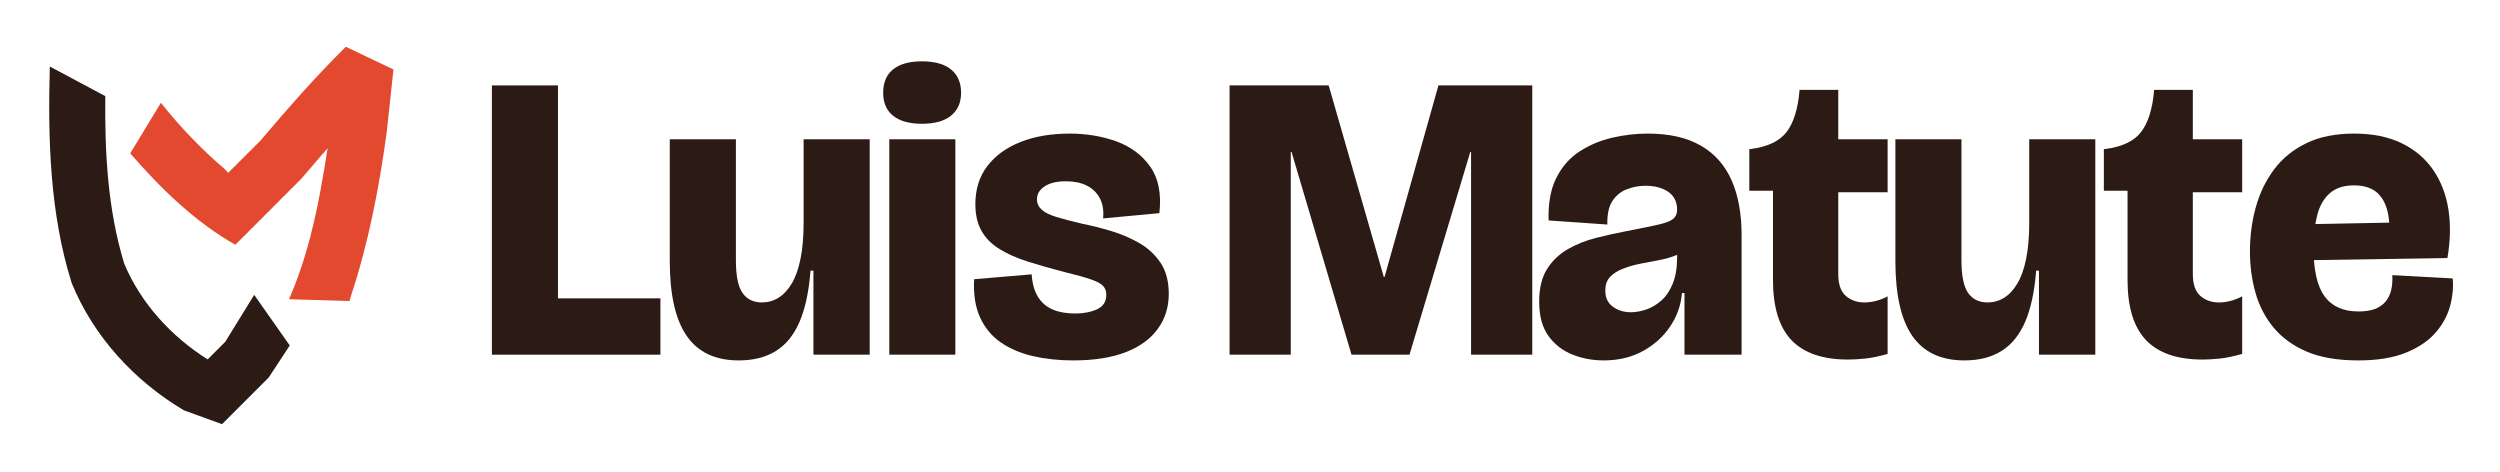
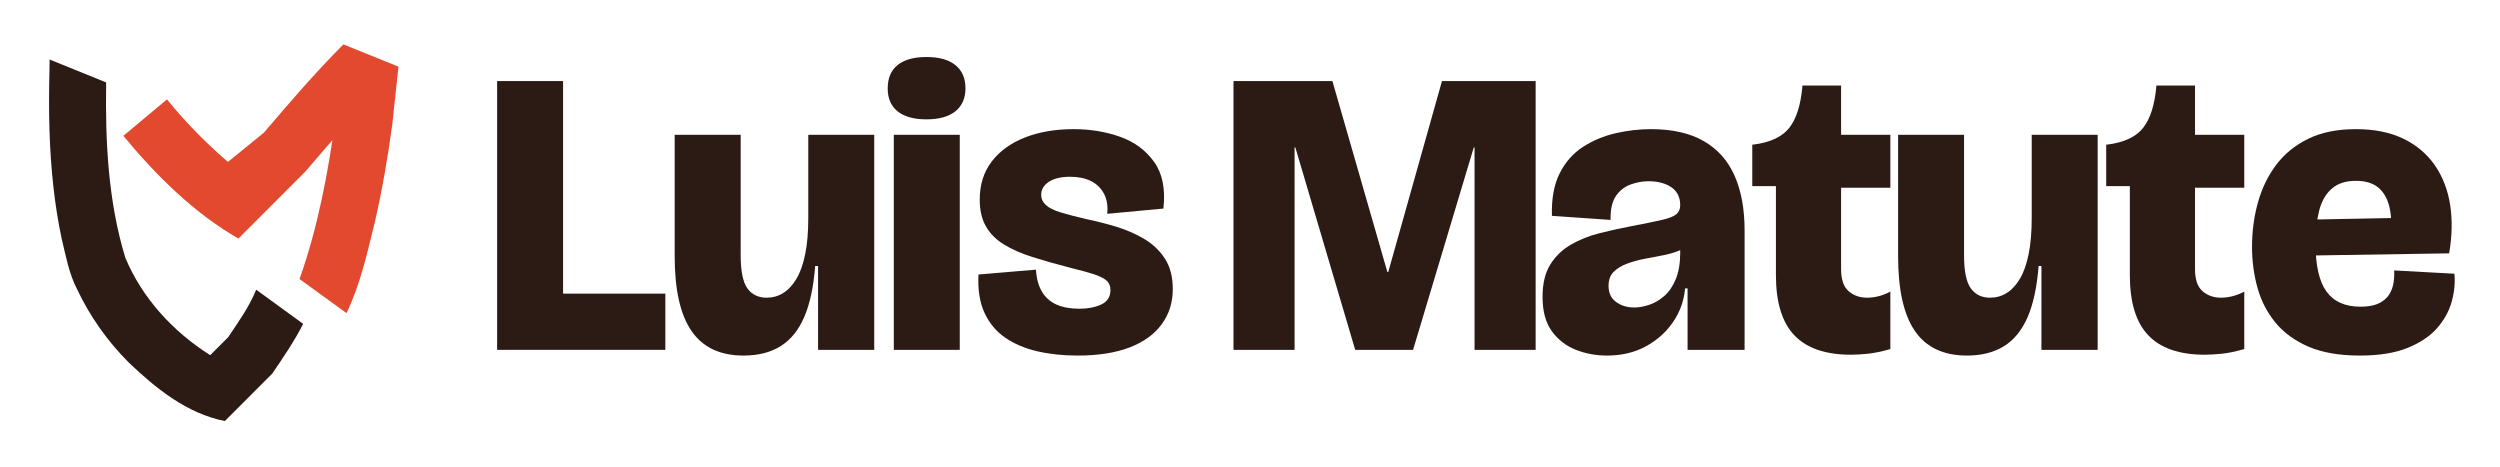
- <svg xmlns="http://www.w3.org/2000/svg" viewBox="-7.48 -53.90 379.91 71.69" fill="none">
-   <path fill="#2b1b14" d="M 0.09 -43.79 C -0.21 -32.77 0.08 -21.51 3.41 -10.90 C 6.72 -2.78 12.94 3.99 20.46 8.45 L 26.26 10.56 L 33.36 3.46 C 34.41 1.84 35.48 0.22 36.55 -1.40 L 31.15 -9.09 C 29.70 -6.72 28.23 -4.34 26.76 -1.97 L 24.07 0.72 C 18.56 -2.77 13.92 -7.79 11.39 -13.86 C 8.88 -22.08 8.43 -30.75 8.52 -39.29 Z" />
-   <path fill="#e2492f" d="M 12.31 -30.59 C 16.95 -25.27 22.09 -20.22 28.28 -16.70 L 38.32 -26.75 C 42.43 -31.55 46.56 -36.37 51.08 -40.79 L 43.86 -44.24 L 42.83 -34.80 C 41.48 -25.87 40.10 -16.75 36.44 -8.43 L 45.62 -8.15 C 45.70 -8.42 45.78 -8.68 45.86 -8.95 C 48.52 -16.99 50.13 -25.35 51.28 -33.74 L 52.31 -43.34 L 45.08 -46.79 C 40.49 -42.29 36.26 -37.42 32.09 -32.52 L 27.20 -27.64 C 27.05 -27.81 26.88 -27.97 26.73 -28.15 C 23.16 -31.20 19.89 -34.60 16.97 -38.28 Z" />
-   <path fill="#2b1b14" d="M 67.27 0.00 L 67.27 -40.92 L 77.31 -40.92 L 77.31 0.00 Z M 69.01 0.00 L 69.01 -8.56 L 92.88 -8.56 L 92.88 0.00 Z" />
-   <path fill="#2b1b14" d="M 104.78 0.87 Q 99.45 0.87 96.88 -2.85 Q 94.30 -6.57 94.30 -14.26 L 94.30 -32.74 L 104.35 -32.74 L 104.35 -14.38 Q 104.35 -10.79 105.37 -9.36 Q 106.39 -7.94 108.31 -7.94 Q 109.68 -7.94 110.82 -8.65 Q 111.97 -9.36 112.84 -10.82 Q 113.71 -12.28 114.17 -14.57 Q 114.64 -16.86 114.64 -20.09 L 114.64 -32.74 L 124.68 -32.74 L 124.68 -14.76 L 124.68 0.00 L 116.13 0.00 L 116.13 -12.77 L 115.69 -12.77 Q 115.32 -8.00 114.02 -4.99 Q 112.72 -1.98 110.42 -0.56 Q 108.13 0.87 104.78 0.87 Z" />
-   <path fill="#2b1b14" d="M 127.66 0.00 L 127.66 -32.74 L 137.70 -32.74 L 137.70 0.00 Z M 132.62 -35.09 Q 129.77 -35.09 128.25 -36.30 Q 126.73 -37.51 126.73 -39.80 Q 126.73 -42.16 128.25 -43.37 Q 129.77 -44.58 132.62 -44.58 Q 135.53 -44.58 137.05 -43.34 Q 138.57 -42.10 138.57 -39.80 Q 138.57 -37.57 137.05 -36.33 Q 135.53 -35.09 132.62 -35.09 Z" />
-   <path fill="#2b1b14" d="M 155.62 0.87 Q 152.33 0.87 149.51 0.22 Q 146.69 -0.43 144.61 -1.86 Q 142.54 -3.29 141.45 -5.67 Q 140.37 -8.06 140.55 -11.47 L 149.30 -12.21 Q 149.42 -10.17 150.23 -8.83 Q 151.03 -7.50 152.46 -6.88 Q 153.88 -6.26 155.93 -6.26 Q 157.85 -6.26 159.25 -6.91 Q 160.64 -7.56 160.64 -9.11 Q 160.64 -9.92 160.15 -10.45 Q 159.65 -10.97 158.32 -11.44 Q 156.98 -11.90 154.44 -12.52 Q 151.28 -13.33 148.74 -14.14 Q 146.20 -14.94 144.40 -16.06 Q 142.60 -17.17 141.67 -18.82 Q 140.74 -20.46 140.74 -22.88 Q 140.74 -26.29 142.57 -28.68 Q 144.40 -31.06 147.62 -32.33 Q 150.85 -33.60 155.06 -33.60 Q 158.84 -33.60 162.13 -32.43 Q 165.42 -31.25 167.31 -28.58 Q 169.20 -25.92 168.70 -21.51 L 160.15 -20.71 Q 160.33 -22.51 159.65 -23.78 Q 158.97 -25.05 157.67 -25.70 Q 156.36 -26.35 154.50 -26.35 Q 152.40 -26.35 151.25 -25.57 Q 150.10 -24.80 150.10 -23.62 Q 150.10 -22.69 150.82 -22.04 Q 151.53 -21.39 153.05 -20.93 Q 154.57 -20.46 156.98 -19.90 Q 159.09 -19.47 161.39 -18.79 Q 163.68 -18.10 165.66 -16.96 Q 167.65 -15.81 168.89 -13.95 Q 170.13 -12.09 170.13 -9.24 Q 170.13 -6.20 168.45 -3.91 Q 166.78 -1.61 163.56 -0.37 Q 160.33 0.87 155.62 0.87 Z" />
-   <path fill="#2b1b14" d="M 179.37 0.00 L 179.37 -40.92 L 194.43 -40.92 L 202.80 -11.84 L 202.93 -11.84 L 211.11 -40.92 L 225.37 -40.92 L 225.37 0.00 L 216.07 0.00 L 216.07 -30.81 L 215.95 -30.81 L 206.71 0.00 L 197.90 0.00 L 188.79 -30.81 L 188.67 -30.81 L 188.67 0.00 Z" />
-   <path fill="#2b1b14" d="M 236.22 0.87 Q 233.74 0.87 231.51 0.00 Q 229.28 -0.87 227.85 -2.82 Q 226.42 -4.77 226.42 -8.06 Q 226.42 -11.10 227.60 -12.99 Q 228.78 -14.88 230.76 -16.03 Q 232.75 -17.17 235.10 -17.76 Q 237.46 -18.35 239.75 -18.79 Q 242.98 -19.41 244.59 -19.78 Q 246.20 -20.15 246.79 -20.65 Q 247.38 -21.14 247.38 -22.01 Q 247.38 -23.81 246.05 -24.74 Q 244.71 -25.67 242.54 -25.67 Q 241.18 -25.67 239.82 -25.17 Q 238.45 -24.68 237.58 -23.41 Q 236.72 -22.13 236.78 -19.78 L 227.85 -20.40 Q 227.73 -24.30 229.03 -26.88 Q 230.33 -29.45 232.59 -30.91 Q 234.86 -32.36 237.55 -32.98 Q 240.25 -33.60 242.92 -33.60 Q 247.81 -33.60 250.98 -31.77 Q 254.14 -29.95 255.66 -26.50 Q 257.18 -23.06 257.18 -18.17 L 257.18 -12.34 Q 257.18 -10.29 257.18 -8.21 Q 257.18 -6.14 257.18 -4.09 Q 257.18 -2.05 257.18 0.00 L 248.50 0.00 Q 248.50 -2.23 248.50 -4.53 Q 248.50 -6.82 248.50 -9.36 L 248.12 -9.36 Q 247.88 -6.57 246.30 -4.25 Q 244.71 -1.92 242.14 -0.53 Q 239.57 0.87 236.22 0.87 Z M 240.37 -6.45 Q 241.43 -6.45 242.64 -6.85 Q 243.85 -7.25 244.93 -8.18 Q 246.02 -9.11 246.70 -10.76 Q 247.38 -12.40 247.38 -14.82 L 247.38 -16.31 L 249.05 -16.49 Q 248.56 -15.69 247.41 -15.19 Q 246.26 -14.69 244.84 -14.41 Q 243.41 -14.14 241.96 -13.86 Q 240.50 -13.58 239.26 -13.11 Q 238.02 -12.65 237.24 -11.87 Q 236.47 -11.10 236.47 -9.73 Q 236.47 -8.12 237.62 -7.29 Q 238.76 -6.45 240.37 -6.45 Z" />
-   <path fill="#2b1b14" d="M 273.36 0.74 Q 267.59 0.74 264.77 -2.20 Q 261.95 -5.15 261.95 -11.35 L 261.95 -24.92 L 258.35 -24.92 L 258.35 -31.25 L 258.54 -31.25 Q 262.38 -31.74 264.00 -33.82 Q 265.61 -35.90 265.98 -40.11 L 265.98 -40.24 L 271.87 -40.24 L 271.87 -32.74 L 279.37 -32.74 L 279.37 -24.68 L 271.87 -24.68 L 271.87 -12.28 Q 271.87 -9.92 273.02 -8.93 Q 274.16 -7.94 275.84 -7.94 Q 276.71 -7.94 277.64 -8.18 Q 278.57 -8.43 279.37 -8.87 L 279.37 -0.12 Q 277.45 0.43 275.96 0.59 Q 274.47 0.74 273.36 0.74 Z" />
-   <path fill="#2b1b14" d="M 291.03 0.87 Q 285.70 0.87 283.12 -2.85 Q 280.55 -6.57 280.55 -14.26 L 280.55 -32.74 L 290.59 -32.74 L 290.59 -14.38 Q 290.59 -10.79 291.62 -9.36 Q 292.64 -7.94 294.56 -7.94 Q 295.93 -7.94 297.07 -8.65 Q 298.22 -9.36 299.09 -10.82 Q 299.96 -12.28 300.42 -14.57 Q 300.89 -16.86 300.89 -20.09 L 300.89 -32.74 L 310.93 -32.74 L 310.93 -14.76 L 310.93 0.00 L 302.37 0.00 L 302.37 -12.77 L 301.94 -12.77 Q 301.57 -8.00 300.27 -4.99 Q 298.96 -1.98 296.67 -0.56 Q 294.38 0.87 291.03 0.87 Z" />
-   <path fill="#2b1b14" d="M 327.24 0.74 Q 321.47 0.74 318.65 -2.20 Q 315.83 -5.15 315.83 -11.35 L 315.83 -24.92 L 312.23 -24.92 L 312.23 -31.25 L 312.42 -31.25 Q 316.26 -31.74 317.87 -33.82 Q 319.49 -35.90 319.86 -40.11 L 319.86 -40.24 L 325.75 -40.24 L 325.75 -32.74 L 333.25 -32.74 L 333.25 -24.68 L 325.75 -24.68 L 325.75 -12.28 Q 325.75 -9.92 326.90 -8.93 Q 328.04 -7.94 329.72 -7.94 Q 330.58 -7.94 331.51 -8.18 Q 332.44 -8.43 333.25 -8.87 L 333.25 -0.12 Q 331.33 0.43 329.84 0.59 Q 328.35 0.74 327.24 0.74 Z" />
-   <path fill="#2b1b14" d="M 350.86 0.87 Q 346.21 0.87 343.08 -0.46 Q 339.95 -1.80 338.02 -4.12 Q 336.10 -6.45 335.27 -9.42 Q 334.43 -12.40 334.43 -15.69 Q 334.43 -19.22 335.33 -22.44 Q 336.23 -25.67 338.12 -28.18 Q 340.01 -30.69 343.02 -32.15 Q 346.02 -33.60 350.24 -33.60 Q 354.45 -33.60 357.46 -32.15 Q 360.47 -30.69 362.27 -28.09 Q 364.06 -25.48 364.59 -22.07 Q 365.12 -18.66 364.44 -14.69 L 340.69 -14.32 L 340.69 -19.78 L 356.75 -20.09 L 355.45 -16.93 Q 355.82 -19.78 355.35 -21.73 Q 354.89 -23.68 353.65 -24.71 Q 352.41 -25.73 350.24 -25.73 Q 347.94 -25.73 346.58 -24.55 Q 345.22 -23.37 344.66 -21.23 Q 344.10 -19.10 344.10 -16.18 Q 344.10 -11.16 345.77 -8.87 Q 347.45 -6.57 350.92 -6.57 Q 352.41 -6.57 353.40 -6.94 Q 354.39 -7.32 355.01 -8.03 Q 355.63 -8.74 355.88 -9.77 Q 356.13 -10.79 356.07 -12.09 L 365.24 -11.59 Q 365.43 -9.55 364.84 -7.38 Q 364.25 -5.21 362.64 -3.35 Q 361.03 -1.49 358.14 -0.31 Q 355.26 0.87 350.86 0.87 Z" />
+ <svg xmlns="http://www.w3.org/2000/svg" viewBox="-7.49 -53.26 380.59 71.07" fill="none">
+   <path fill="#2b1b14" d="M 0.06 -44.20 L 0.04 -42.52 C -0.11 -36.59 -0.02 -30.63 0.65 -24.73 C 0.94 -22.12 1.35 -19.51 1.90 -16.92 C 2.54 -14.31 3.00 -11.60 4.26 -9.20 C 6.20 -5.09 8.87 -1.32 12.07 1.89 C 16.23 5.86 20.91 9.67 26.74 10.84 L 33.96 3.61 C 35.63 1.15 37.32 -1.30 38.66 -3.96 L 31.51 -9.16 C 30.46 -6.55 28.80 -4.25 27.25 -1.93 L 24.51 0.81 C 18.89 -2.74 14.15 -7.86 11.58 -14.05 C 8.96 -22.66 8.53 -31.76 8.67 -40.71 Z" />
+   <path fill="#e2492f" d="M 11.29 -32.58 C 16.29 -26.54 21.96 -20.89 28.80 -16.94 L 39.03 -27.18 C 43.21 -32.08 47.43 -36.98 52.03 -41.50 L 44.67 -45.01 L 43.62 -35.38 C 42.47 -27.05 40.93 -18.72 38.11 -10.78 L 45.26 -5.59 C 47.36 -9.94 48.40 -14.71 49.56 -19.38 C 50.69 -24.31 51.55 -29.30 52.23 -34.31 L 53.17 -43.11 L 44.79 -46.50 C 40.52 -42.23 36.59 -37.65 32.68 -33.06 L 27.21 -28.61 L 25.80 -29.85 L 24.40 -31.15 L 23.01 -32.50 C 21.23 -34.28 19.52 -36.16 17.93 -38.13 Z" />
+   <path fill="#2b1b14" d="M 68.19 0.00 L 68.19 -40.92 L 78.23 -40.92 L 78.23 0.00 Z M 69.93 0.00 L 69.93 -8.56 L 93.80 -8.56 L 93.80 0.00 Z" />
+   <path fill="#2b1b14" d="M 105.70 0.87 Q 100.37 0.87 97.80 -2.85 Q 95.22 -6.57 95.22 -14.26 L 95.22 -32.74 L 105.27 -32.74 L 105.27 -14.38 Q 105.27 -10.79 106.29 -9.36 Q 107.31 -7.94 109.23 -7.94 Q 110.60 -7.94 111.74 -8.65 Q 112.89 -9.36 113.76 -10.82 Q 114.63 -12.28 115.09 -14.57 Q 115.56 -16.86 115.56 -20.09 L 115.56 -32.74 L 125.60 -32.74 L 125.60 -14.76 L 125.60 0.00 L 117.05 0.00 L 117.05 -12.77 L 116.61 -12.77 Q 116.24 -8.00 114.94 -4.99 Q 113.64 -1.98 111.34 -0.56 Q 109.05 0.87 105.70 0.87 Z" />
+   <path fill="#2b1b14" d="M 128.58 0.00 L 128.58 -32.74 L 138.62 -32.74 L 138.62 0.00 Z M 133.54 -35.09 Q 130.69 -35.09 129.17 -36.30 Q 127.65 -37.51 127.65 -39.80 Q 127.65 -42.16 129.17 -43.37 Q 130.69 -44.58 133.54 -44.58 Q 136.45 -44.58 137.97 -43.34 Q 139.49 -42.10 139.49 -39.80 Q 139.49 -37.57 137.97 -36.33 Q 136.45 -35.09 133.54 -35.09 Z" />
+   <path fill="#2b1b14" d="M 156.54 0.87 Q 153.25 0.87 150.43 0.22 Q 147.61 -0.43 145.53 -1.86 Q 143.46 -3.29 142.37 -5.67 Q 141.29 -8.06 141.47 -11.47 L 150.22 -12.21 Q 150.34 -10.17 151.15 -8.83 Q 151.95 -7.50 153.38 -6.88 Q 154.80 -6.26 156.85 -6.26 Q 158.77 -6.26 160.17 -6.91 Q 161.56 -7.56 161.56 -9.11 Q 161.56 -9.92 161.07 -10.45 Q 160.57 -10.97 159.24 -11.44 Q 157.90 -11.90 155.36 -12.52 Q 152.20 -13.33 149.66 -14.14 Q 147.12 -14.94 145.32 -16.06 Q 143.52 -17.17 142.59 -18.82 Q 141.66 -20.46 141.66 -22.88 Q 141.66 -26.29 143.49 -28.68 Q 145.32 -31.06 148.54 -32.33 Q 151.77 -33.60 155.98 -33.60 Q 159.76 -33.60 163.05 -32.43 Q 166.34 -31.25 168.23 -28.58 Q 170.12 -25.92 169.62 -21.51 L 161.07 -20.71 Q 161.25 -22.51 160.57 -23.78 Q 159.89 -25.05 158.59 -25.70 Q 157.28 -26.35 155.42 -26.35 Q 153.32 -26.35 152.17 -25.57 Q 151.02 -24.80 151.02 -23.62 Q 151.02 -22.69 151.74 -22.04 Q 152.45 -21.39 153.97 -20.93 Q 155.49 -20.46 157.90 -19.90 Q 160.01 -19.47 162.31 -18.79 Q 164.60 -18.10 166.58 -16.96 Q 168.57 -15.81 169.81 -13.95 Q 171.05 -12.09 171.05 -9.24 Q 171.05 -6.20 169.37 -3.91 Q 167.70 -1.61 164.48 -0.37 Q 161.25 0.87 156.54 0.87 Z" />
+   <path fill="#2b1b14" d="M 180.29 0.00 L 180.29 -40.92 L 195.35 -40.92 L 203.72 -11.84 L 203.85 -11.84 L 212.03 -40.92 L 226.29 -40.92 L 226.29 0.00 L 216.99 0.00 L 216.99 -30.81 L 216.87 -30.81 L 207.63 0.00 L 198.82 0.00 L 189.71 -30.81 L 189.59 -30.81 L 189.59 0.00 Z" />
+   <path fill="#2b1b14" d="M 237.14 0.87 Q 234.66 0.87 232.43 0.00 Q 230.20 -0.87 228.77 -2.82 Q 227.34 -4.77 227.34 -8.06 Q 227.34 -11.10 228.52 -12.99 Q 229.70 -14.88 231.68 -16.03 Q 233.67 -17.17 236.02 -17.76 Q 238.38 -18.35 240.67 -18.79 Q 243.90 -19.41 245.51 -19.78 Q 247.12 -20.15 247.71 -20.65 Q 248.30 -21.14 248.30 -22.01 Q 248.30 -23.81 246.97 -24.74 Q 245.63 -25.67 243.46 -25.67 Q 242.10 -25.67 240.74 -25.17 Q 239.37 -24.68 238.50 -23.41 Q 237.64 -22.13 237.70 -19.78 L 228.77 -20.40 Q 228.65 -24.30 229.95 -26.88 Q 231.25 -29.45 233.51 -30.91 Q 235.78 -32.36 238.47 -32.98 Q 241.17 -33.60 243.84 -33.60 Q 248.73 -33.60 251.90 -31.77 Q 255.06 -29.95 256.58 -26.50 Q 258.10 -23.06 258.10 -18.17 L 258.10 -12.34 Q 258.10 -10.29 258.10 -8.21 Q 258.10 -6.14 258.10 -4.09 Q 258.10 -2.05 258.10 0.00 L 249.42 0.00 Q 249.42 -2.23 249.42 -4.53 Q 249.42 -6.82 249.42 -9.36 L 249.04 -9.36 Q 248.80 -6.57 247.22 -4.25 Q 245.63 -1.92 243.06 -0.53 Q 240.49 0.87 237.14 0.87 Z M 241.29 -6.45 Q 242.35 -6.45 243.56 -6.85 Q 244.77 -7.25 245.85 -8.18 Q 246.94 -9.11 247.62 -10.76 Q 248.30 -12.40 248.30 -14.82 L 248.30 -16.31 L 249.97 -16.49 Q 249.48 -15.69 248.33 -15.19 Q 247.18 -14.69 245.76 -14.41 Q 244.33 -14.14 242.88 -13.86 Q 241.42 -13.58 240.18 -13.11 Q 238.94 -12.65 238.16 -11.87 Q 237.39 -11.10 237.39 -9.73 Q 237.39 -8.12 238.54 -7.29 Q 239.68 -6.45 241.29 -6.45 Z" />
+   <path fill="#2b1b14" d="M 274.28 0.74 Q 268.51 0.74 265.69 -2.20 Q 262.87 -5.15 262.87 -11.35 L 262.87 -24.92 L 259.27 -24.92 L 259.27 -31.25 L 259.46 -31.25 Q 263.30 -31.74 264.92 -33.82 Q 266.53 -35.90 266.90 -40.11 L 266.90 -40.24 L 272.79 -40.24 L 272.79 -32.74 L 280.29 -32.74 L 280.29 -24.68 L 272.79 -24.68 L 272.79 -12.28 Q 272.79 -9.92 273.94 -8.93 Q 275.08 -7.94 276.76 -7.94 Q 277.63 -7.94 278.56 -8.18 Q 279.49 -8.43 280.29 -8.87 L 280.29 -0.12 Q 278.37 0.43 276.88 0.59 Q 275.39 0.74 274.28 0.74 Z" />
+   <path fill="#2b1b14" d="M 291.95 0.87 Q 286.62 0.87 284.04 -2.85 Q 281.47 -6.57 281.47 -14.26 L 281.47 -32.74 L 291.51 -32.74 L 291.51 -14.38 Q 291.51 -10.79 292.54 -9.36 Q 293.56 -7.94 295.48 -7.94 Q 296.85 -7.94 297.99 -8.65 Q 299.14 -9.36 300.01 -10.82 Q 300.88 -12.28 301.34 -14.57 Q 301.81 -16.86 301.81 -20.09 L 301.81 -32.74 L 311.85 -32.74 L 311.85 -14.76 L 311.85 0.00 L 303.29 0.00 L 303.29 -12.77 L 302.86 -12.77 Q 302.49 -8.00 301.19 -4.99 Q 299.88 -1.98 297.59 -0.56 Q 295.30 0.87 291.95 0.87 Z" />
+   <path fill="#2b1b14" d="M 328.16 0.74 Q 322.39 0.74 319.57 -2.20 Q 316.75 -5.15 316.75 -11.35 L 316.75 -24.92 L 313.15 -24.92 L 313.15 -31.25 L 313.34 -31.25 Q 317.18 -31.74 318.79 -33.82 Q 320.41 -35.90 320.78 -40.11 L 320.78 -40.24 L 326.67 -40.24 L 326.67 -32.74 L 334.17 -32.74 L 334.17 -24.68 L 326.67 -24.68 L 326.67 -12.28 Q 326.67 -9.92 327.82 -8.93 Q 328.96 -7.94 330.64 -7.94 Q 331.50 -7.94 332.43 -8.18 Q 333.36 -8.43 334.17 -8.87 L 334.17 -0.12 Q 332.25 0.43 330.76 0.59 Q 329.27 0.74 328.16 0.74 Z" />
+   <path fill="#2b1b14" d="M 351.78 0.87 Q 347.13 0.87 344.00 -0.46 Q 340.87 -1.80 338.94 -4.12 Q 337.02 -6.45 336.19 -9.42 Q 335.35 -12.40 335.35 -15.69 Q 335.35 -19.22 336.25 -22.44 Q 337.15 -25.67 339.04 -28.18 Q 340.93 -30.69 343.94 -32.15 Q 346.94 -33.60 351.16 -33.60 Q 355.37 -33.60 358.38 -32.15 Q 361.39 -30.69 363.19 -28.09 Q 364.98 -25.48 365.51 -22.07 Q 366.04 -18.66 365.36 -14.69 L 341.61 -14.32 L 341.61 -19.78 L 357.67 -20.09 L 356.37 -16.93 Q 356.74 -19.78 356.27 -21.73 Q 355.81 -23.68 354.57 -24.71 Q 353.33 -25.73 351.16 -25.73 Q 348.86 -25.73 347.50 -24.55 Q 346.14 -23.37 345.58 -21.23 Q 345.02 -19.10 345.02 -16.18 Q 345.02 -11.16 346.69 -8.87 Q 348.37 -6.57 351.84 -6.57 Q 353.33 -6.57 354.32 -6.94 Q 355.31 -7.32 355.93 -8.03 Q 356.55 -8.74 356.80 -9.77 Q 357.05 -10.79 356.99 -12.09 L 366.16 -11.59 Q 366.35 -9.55 365.76 -7.38 Q 365.17 -5.21 363.56 -3.35 Q 361.95 -1.49 359.06 -0.31 Q 356.18 0.87 351.78 0.87 Z" />
</svg>
